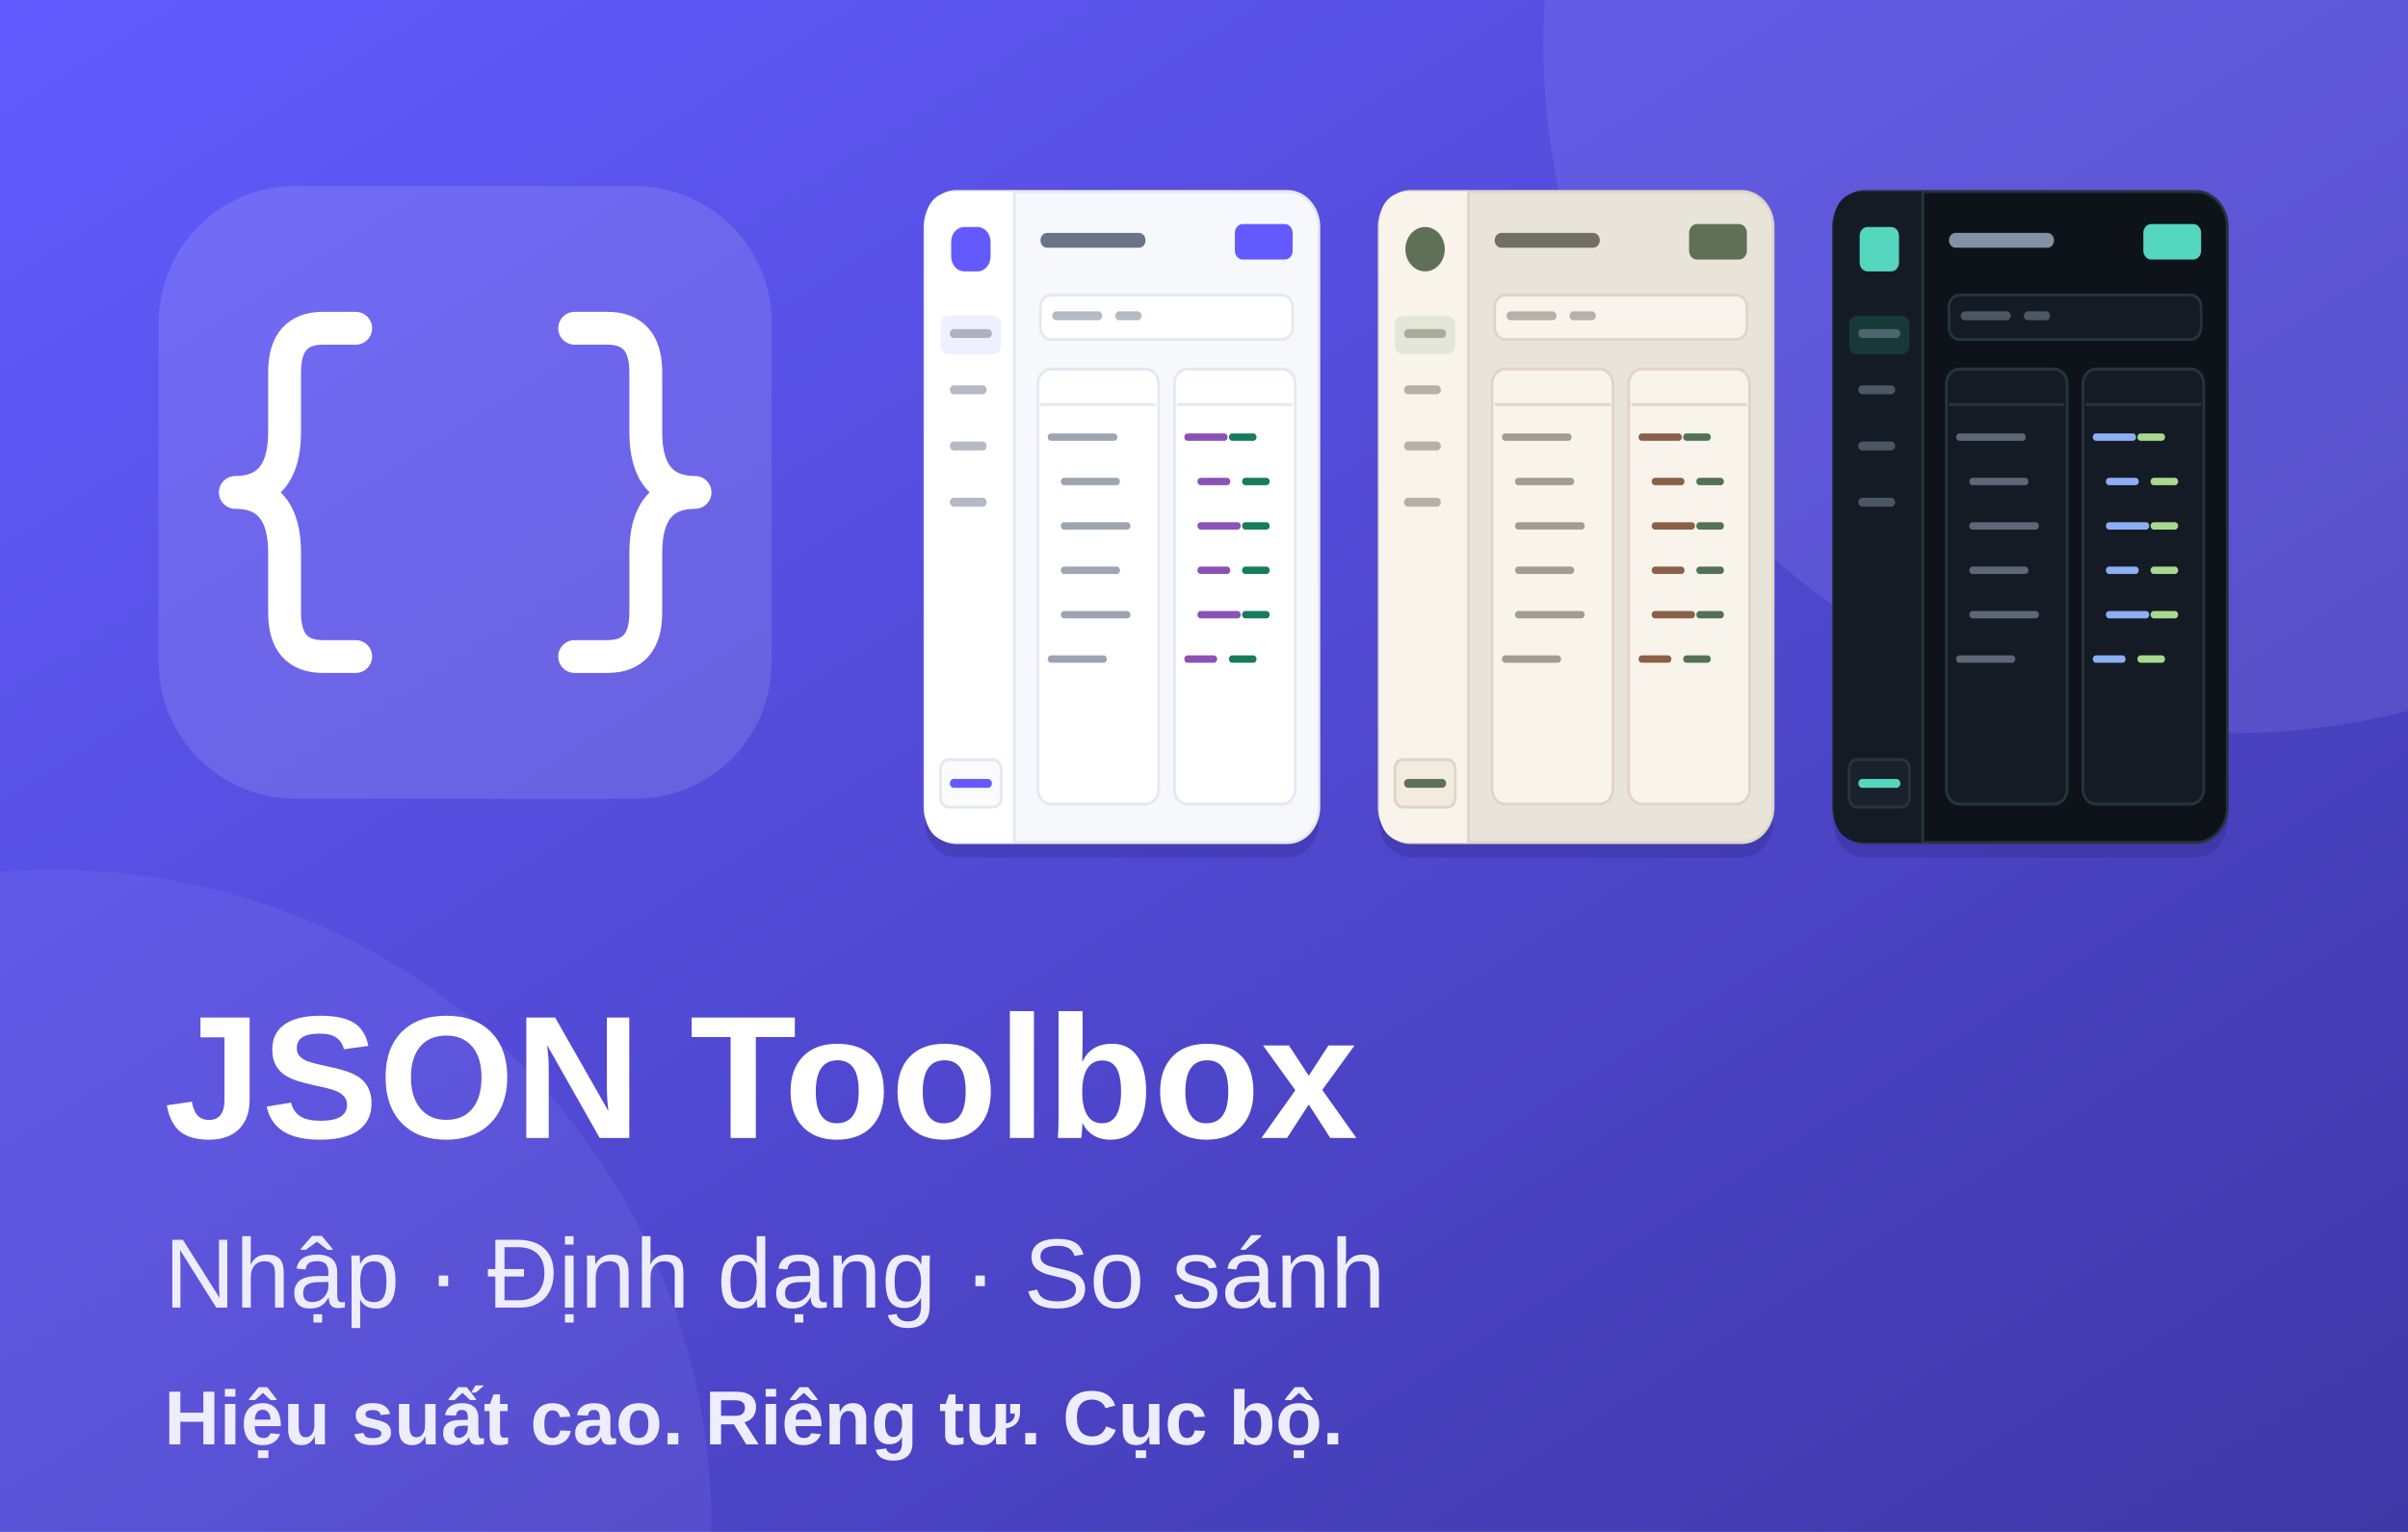
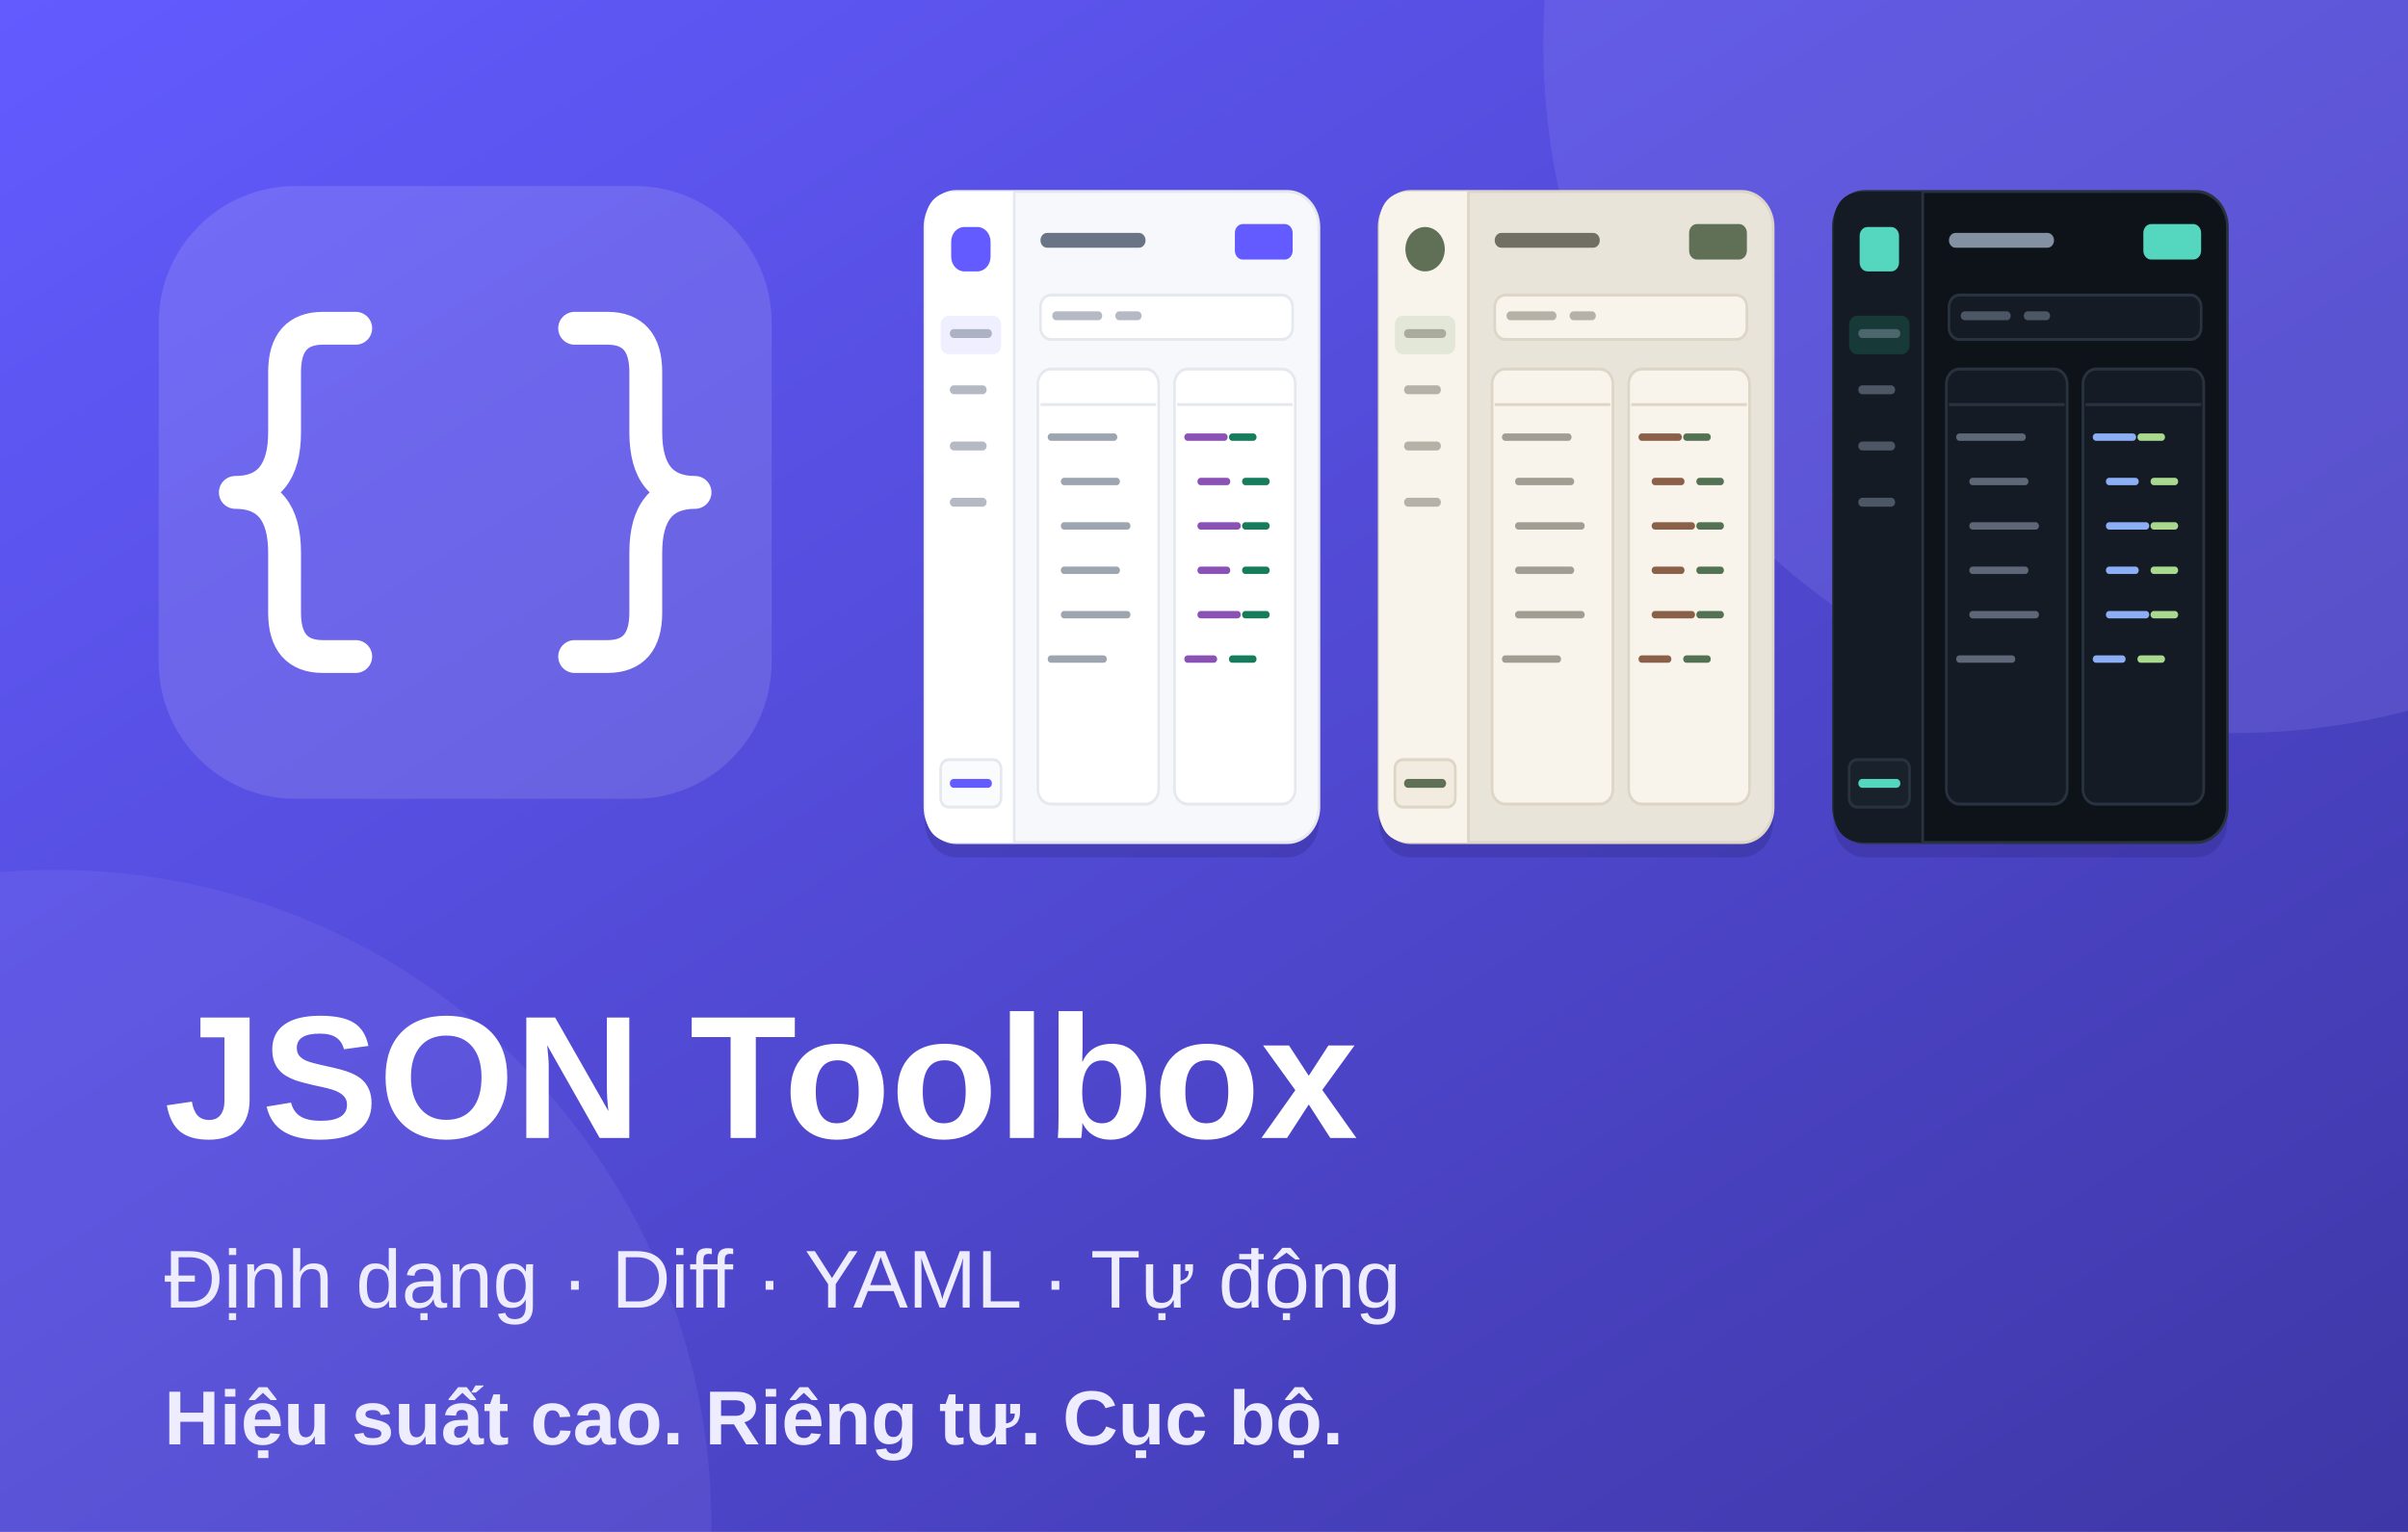
<svg xmlns="http://www.w3.org/2000/svg" width="440" height="280" viewBox="0 0 440 280" lang="vi">
  <defs>
    <linearGradient id="bg" x2="1" y2="1">
      <stop stop-color="#635bff" />
      <stop offset="1" stop-color="#3e37a6" />
    </linearGradient>
  </defs>
  <rect width="440" height="280" fill="url(#bg)" />
  <circle cx="408" cy="8" r="126" fill="#b6b2ff" opacity=".14" />
  <circle cx="10" cy="279" r="120" fill="#b6b2ff" opacity=".1" />
  <rect x="29" y="34" width="112" height="112" rx="25" fill="#fff" opacity=".12" />
  <g fill="none" stroke="#fff" stroke-width="6" stroke-linecap="round" stroke-linejoin="round">
    <path d="M65 60h-6q-7 0-7 8v11q0 11-9 11 9 0 9 11v11q0 8 7 8h6" />
    <path d="M105 60h6q7 0 7 8v11q0 11 9 11-9 0-9 11v11q0 8-7 8h-6" />
  </g>
  <g transform="translate(169 35) scale(0.48 0.5409091)">
    <g>
      <rect x="0" y="5" width="150" height="220" rx="12" fill="#17134c" opacity=".18" />
      <rect width="150" height="220" rx="12" fill="#f7f8fc" stroke="#e5e8ef" />
      <path d="M12 0h22v220H12q-12 0-12-12V12Q0 0 12 0Z" fill="#ffffff" />
      <path d="M34 0v220" stroke="#e5e8ef" />
      <rect x="10" y="12" width="15" height="15" rx="5" fill="#635bff" />
      <rect x="6" y="42" width="23" height="13" rx="3" fill="#efefff" />
      <g stroke="#697487" stroke-width="3" stroke-linecap="round" opacity=".5">
        <path d="M11 48h13M11 67h11M11 86h11M11 105h11" />
      </g>
      <rect x="44" y="14" width="40" height="5" rx="2.5" fill="#697487" />
      <rect x="118" y="11" width="22" height="12" rx="3" fill="#635bff" />
      <rect x="44" y="35" width="96" height="15" rx="4" fill="#ffffff" stroke="#e5e8ef" />
      <path d="M50 42h16m8 0h7" stroke="#697487" stroke-width="3" stroke-linecap="round" opacity=".5" />
      <rect x="43" y="60" width="46" height="147" rx="5" fill="#ffffff" stroke="#e5e8ef" />
      <rect x="95" y="60" width="46" height="147" rx="5" fill="#ffffff" stroke="#e5e8ef" />
      <path d="M44 72h44M96 72h44" stroke="#e5e8ef" />
      <g stroke-width="2.5" stroke-linecap="round">
        <path d="M48 83h24" stroke="#697487" opacity=".65" />
        <path d="M100 83h14" stroke="#8b52b5" />
        <path d="M117 83h8" stroke="#167c5b" />
        <path d="M53 98h20" stroke="#697487" opacity=".65" />
        <path d="M105 98h10" stroke="#8b52b5" />
        <path d="M122 98h8" stroke="#167c5b" />
        <path d="M53 113h24" stroke="#697487" opacity=".65" />
        <path d="M105 113h14" stroke="#8b52b5" />
        <path d="M122 113h8" stroke="#167c5b" />
        <path d="M53 128h20" stroke="#697487" opacity=".65" />
        <path d="M105 128h10" stroke="#8b52b5" />
        <path d="M122 128h8" stroke="#167c5b" />
        <path d="M53 143h24" stroke="#697487" opacity=".65" />
        <path d="M105 143h14" stroke="#8b52b5" />
        <path d="M122 143h8" stroke="#167c5b" />
        <path d="M48 158h20" stroke="#697487" opacity=".65" />
        <path d="M100 158h10" stroke="#8b52b5" />
        <path d="M117 158h8" stroke="#167c5b" />
      </g>
      <rect x="6" y="192" width="23" height="16" rx="3" fill="#fafbfc" stroke="#e5e8ef" />
      <path d="M11 200h13" stroke="#635bff" stroke-width="3" stroke-linecap="round" />
    </g>
  </g>
  <g transform="translate(252 35) scale(0.48 0.5409091)">
    <g>
      <rect x="0" y="5" width="150" height="220" rx="12" fill="#17134c" opacity=".18" />
      <rect width="150" height="220" rx="12" fill="#e9e4da" stroke="#ddd5c6" />
      <path d="M12 0h22v220H12q-12 0-12-12V12Q0 0 12 0Z" fill="#f8f4eb" />
      <path d="M34 0v220" stroke="#ddd5c6" />
      <rect x="10" y="12" width="15" height="15" rx="8" fill="#5f7056" />
      <rect x="6" y="42" width="23" height="13" rx="3" fill="#e3e7d8" />
      <g stroke="#716e63" stroke-width="3" stroke-linecap="round" opacity=".5">
        <path d="M11 48h13M11 67h11M11 86h11M11 105h11" />
      </g>
      <rect x="44" y="14" width="40" height="5" rx="2.5" fill="#716e63" />
      <rect x="118" y="11" width="22" height="12" rx="3" fill="#5f7056" />
      <rect x="44" y="35" width="96" height="15" rx="4" fill="#f8f4eb" stroke="#ddd5c6" />
      <path d="M50 42h16m8 0h7" stroke="#716e63" stroke-width="3" stroke-linecap="round" opacity=".5" />
      <rect x="43" y="60" width="46" height="147" rx="5" fill="#f8f4eb" stroke="#ddd5c6" />
      <rect x="95" y="60" width="46" height="147" rx="5" fill="#f8f4eb" stroke="#ddd5c6" />
      <path d="M44 72h44M96 72h44" stroke="#ddd5c6" />
      <g stroke-width="2.5" stroke-linecap="round">
        <path d="M48 83h24" stroke="#716e63" opacity=".65" />
        <path d="M100 83h14" stroke="#8b6049" />
        <path d="M117 83h8" stroke="#537253" />
        <path d="M53 98h20" stroke="#716e63" opacity=".65" />
        <path d="M105 98h10" stroke="#8b6049" />
        <path d="M122 98h8" stroke="#537253" />
        <path d="M53 113h24" stroke="#716e63" opacity=".65" />
        <path d="M105 113h14" stroke="#8b6049" />
        <path d="M122 113h8" stroke="#537253" />
        <path d="M53 128h20" stroke="#716e63" opacity=".65" />
        <path d="M105 128h10" stroke="#8b6049" />
        <path d="M122 128h8" stroke="#537253" />
        <path d="M53 143h24" stroke="#716e63" opacity=".65" />
        <path d="M105 143h14" stroke="#8b6049" />
        <path d="M122 143h8" stroke="#537253" />
        <path d="M48 158h20" stroke="#716e63" opacity=".65" />
        <path d="M100 158h10" stroke="#8b6049" />
        <path d="M117 158h8" stroke="#537253" />
      </g>
      <rect x="6" y="192" width="23" height="16" rx="3" fill="#f1ecdf" stroke="#ddd5c6" />
      <path d="M11 200h13" stroke="#5f7056" stroke-width="3" stroke-linecap="round" />
    </g>
  </g>
  <g transform="translate(335 35) scale(0.48 0.5409091)">
    <g>
      <rect x="0" y="5" width="150" height="220" rx="12" fill="#17134c" opacity=".18" />
      <rect width="150" height="220" rx="12" fill="#0e131a" stroke="#293340" />
      <path d="M12 0h22v220H12q-12 0-12-12V12Q0 0 12 0Z" fill="#151b24" />
      <path d="M34 0v220" stroke="#293340" />
      <rect x="10" y="12" width="15" height="15" rx="3" fill="#55d6be" />
      <rect x="6" y="42" width="23" height="13" rx="3" fill="#173a38" />
      <g stroke="#8491a3" stroke-width="3" stroke-linecap="round" opacity=".5">
        <path d="M11 48h13M11 67h11M11 86h11M11 105h11" />
      </g>
      <rect x="44" y="14" width="40" height="5" rx="2.5" fill="#8491a3" />
      <rect x="118" y="11" width="22" height="12" rx="3" fill="#55d6be" />
      <rect x="44" y="35" width="96" height="15" rx="4" fill="#151b24" stroke="#293340" />
      <path d="M50 42h16m8 0h7" stroke="#8491a3" stroke-width="3" stroke-linecap="round" opacity=".5" />
      <rect x="43" y="60" width="46" height="147" rx="5" fill="#151b24" stroke="#293340" />
      <rect x="95" y="60" width="46" height="147" rx="5" fill="#151b24" stroke="#293340" />
      <path d="M44 72h44M96 72h44" stroke="#293340" />
      <g stroke-width="2.5" stroke-linecap="round">
        <path d="M48 83h24" stroke="#8491a3" opacity=".65" />
        <path d="M100 83h14" stroke="#8caef5" />
        <path d="M117 83h8" stroke="#a8d98e" />
        <path d="M53 98h20" stroke="#8491a3" opacity=".65" />
        <path d="M105 98h10" stroke="#8caef5" />
        <path d="M122 98h8" stroke="#a8d98e" />
        <path d="M53 113h24" stroke="#8491a3" opacity=".65" />
        <path d="M105 113h14" stroke="#8caef5" />
        <path d="M122 113h8" stroke="#a8d98e" />
        <path d="M53 128h20" stroke="#8491a3" opacity=".65" />
        <path d="M105 128h10" stroke="#8caef5" />
        <path d="M122 128h8" stroke="#a8d98e" />
        <path d="M53 143h24" stroke="#8491a3" opacity=".65" />
        <path d="M105 143h14" stroke="#8caef5" />
        <path d="M122 143h8" stroke="#a8d98e" />
        <path d="M48 158h20" stroke="#8491a3" opacity=".65" />
        <path d="M100 158h10" stroke="#8caef5" />
        <path d="M117 158h8" stroke="#a8d98e" />
      </g>
      <rect x="6" y="192" width="23" height="16" rx="3" fill="#19212b" stroke="#293340" />
      <path d="M11 200h13" stroke="#55d6be" stroke-width="3" stroke-linecap="round" />
    </g>
  </g>
  <text x="30" y="208" fill="#fff" font-family="Arial, Noto Sans, sans-serif" font-size="32" font-weight="700" direction="ltr" unicode-bidi="isolate" text-anchor="start" data-max-width="380" data-min-x="29" data-max-x="411">JSON Toolbox</text>
-   <text x="30" y="239" fill="#eeedff" font-family="Arial, Noto Sans, sans-serif" font-size="18" font-weight="400" direction="ltr" unicode-bidi="isolate" text-anchor="start" data-max-width="380" data-min-x="29" data-max-x="411">Nhập · Định dạng · So sánh</text>
+   <text x="30" y="239" fill="#eeedff" font-family="Arial, Noto Sans, sans-serif" font-size="15" font-weight="400" direction="ltr" unicode-bidi="isolate" text-anchor="start" data-max-width="380" data-min-x="29" data-max-x="411">Định dạng · Diff · YAML · Tự động</text>
  <text x="30" y="264" fill="#eeedff" font-family="Arial, Noto Sans, sans-serif" font-size="14" font-weight="600" direction="ltr" unicode-bidi="isolate" text-anchor="start" data-max-width="380" data-min-x="29" data-max-x="411">Hiệu suất cao. Riêng tư. Cục bộ.</text>
</svg>
